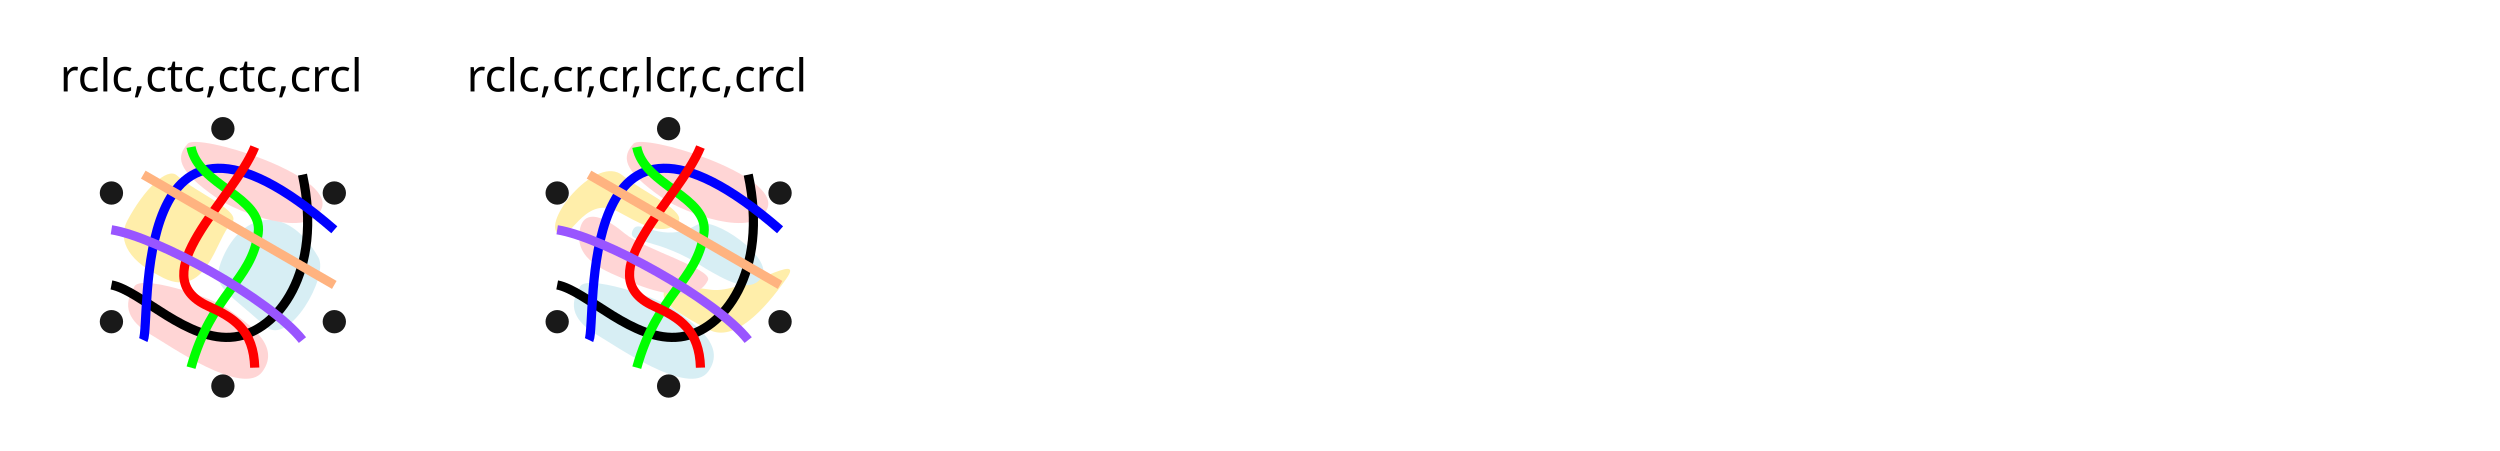
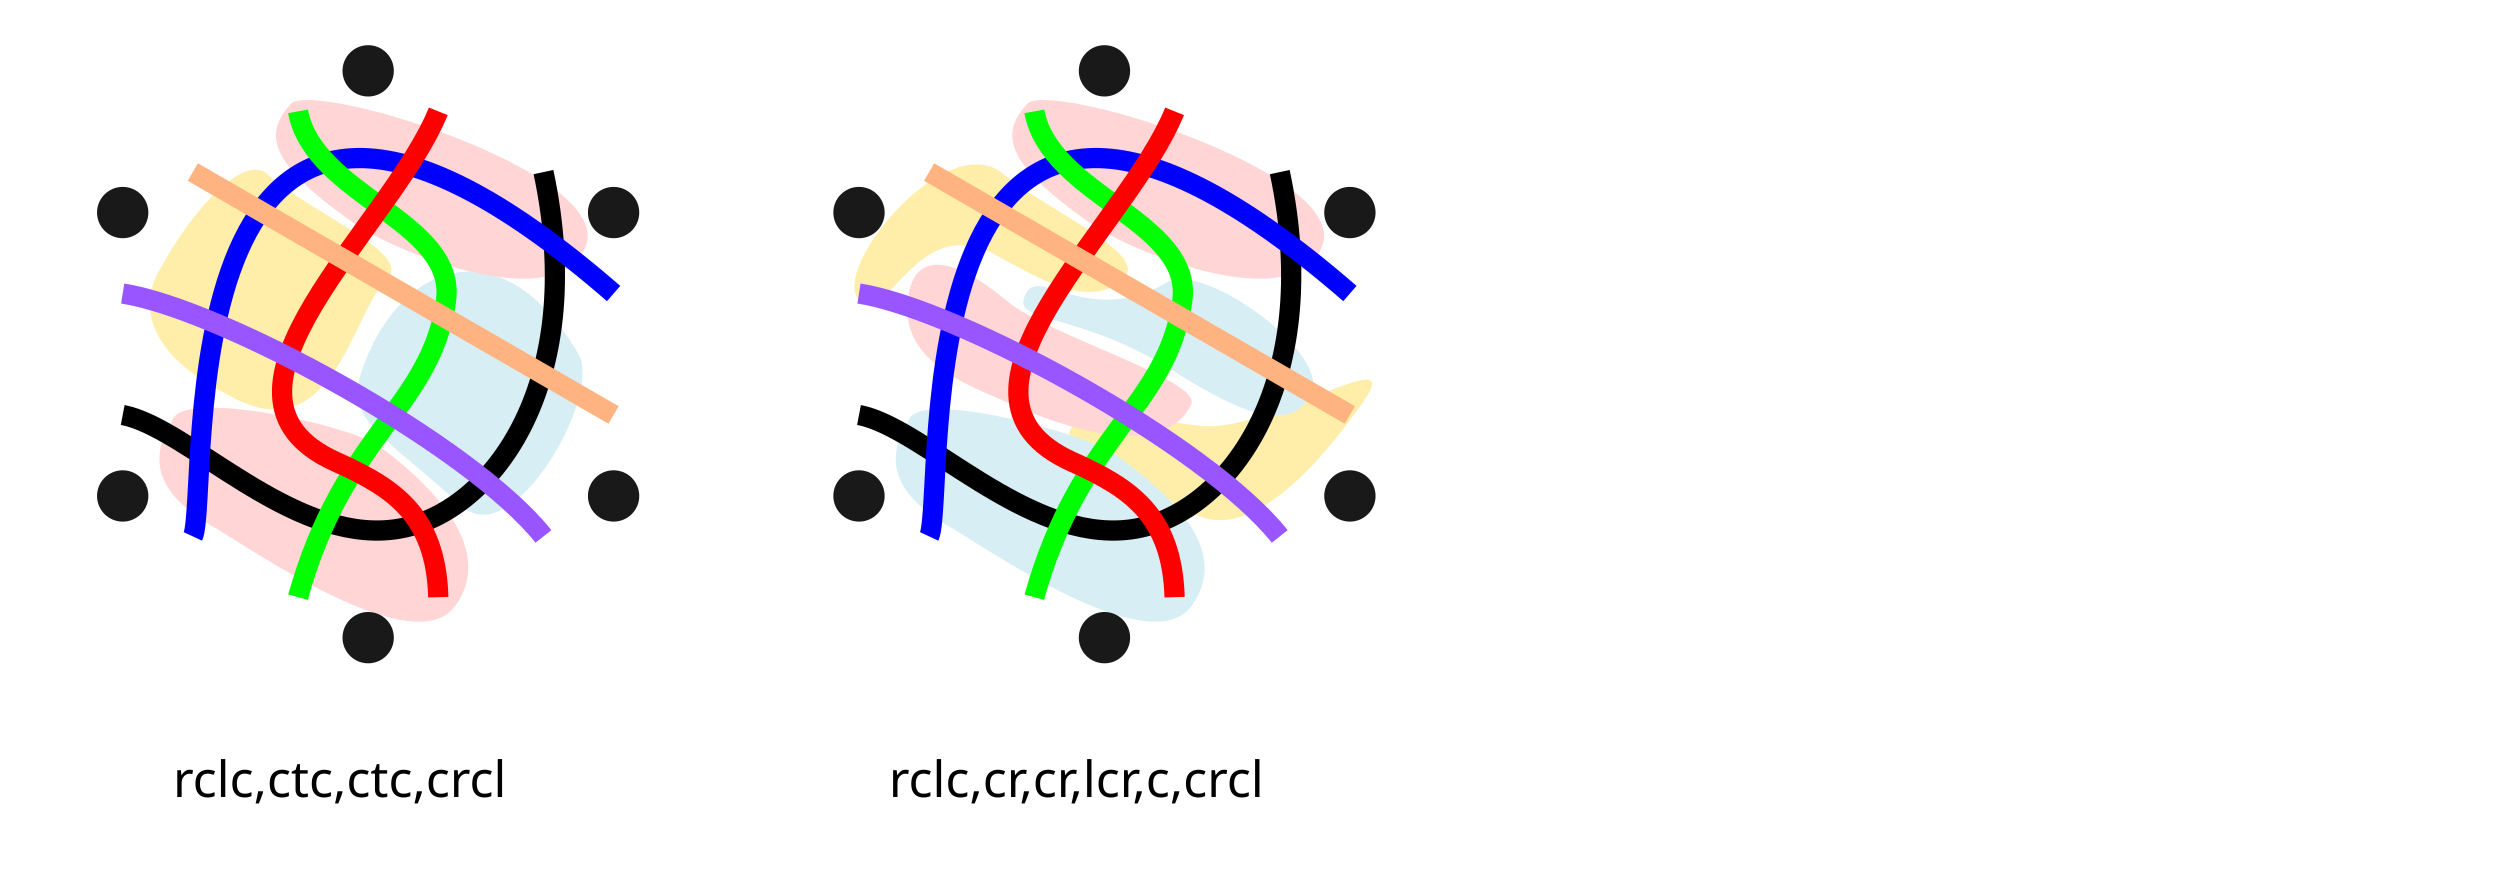
- <svg xmlns="http://www.w3.org/2000/svg" width="272mm" height="49mm" viewBox="0 0 544 98" version="1.1" id="svg5" xml:space="preserve">
+ <svg xmlns="http://www.w3.org/2000/svg" width="247mm" height="87mm" viewBox="0 0 494 174" version="1.1" id="svg5" xml:space="preserve">
  <defs id="defs2" />
  <g id="layer1">
-     <path style="fill:#ffeeaa;stroke:none;stroke-width:0.529px;stroke-linecap:butt;stroke-linejoin:miter;stroke-opacity:1" d="m 154.295,71.762 c 5.443,2.783 11.987,-4.242 16.813,-11.125 4.386,-6.255 -9.645,3.342 -16.331,2.418 -4.371,-0.604 -9.225,-1.394 -10.137,0.204 -1.282,2.247 2.682,4.938 9.654,8.503 z" id="path2634" />
-     <path style="fill:#d7eef4;stroke:none;stroke-width:0.529px;stroke-linecap:butt;stroke-linejoin:miter;stroke-opacity:1" d="m 137.776,49.918 c -1.83,3.411 4.987,1.285 15.883,8.592 3.71,2.114 9.612,5.764 12.138,1.731 2.572,-4.107 -10.528,-13.412 -14.057,-11.368 -7.786,4.508 -12.598,-1.499 -13.963,1.046 z" id="path2636" />
-     <path style="fill:#d7eef4;stroke:none;stroke-width:0.529px;stroke-linecap:butt;stroke-linejoin:miter;stroke-opacity:1" d="m 126.132,62.567 c -3.168,4.967 0.215,8.16 3.761,10.296 3.71,2.114 20.079,13.705 24.208,7.996 4.3,-5.946 -3.672,-10.722 -7.909,-13.897 -2.893,-2.168 -19.221,-7.632 -20.06,-4.396 z" id="path1760" />
-     <path style="fill:#ffd5d5;stroke:none;stroke-width:0.529px;stroke-linecap:butt;stroke-linejoin:miter;stroke-opacity:1" d="m 126.246,49.61 c -1.734,7.157 6.297,9.601 10.059,11.328 5.065,2.325 15.087,5.63 17.744,0.035 1.138,-2.397 -14.085,-6.808 -18.11,-10.172 -5.816,-4.863 -8.907,-4.441 -9.694,-1.192 z" id="path1714" />
-     <path style="fill:#ffd5d5;stroke:none;stroke-width:0.529px;stroke-linecap:butt;stroke-linejoin:miter;stroke-opacity:1" d="m 137.841,31.27 c -2.431,2.742 -2.741,5.555 6.427,11.893 4.271,2.953 20.18,9.218 22.75,2.096 2.64,-7.318 -27.068,-16.368 -29.177,-13.988 z" id="path1710" />
-     <path style="fill:#ffeeaa;stroke:none;stroke-width:0.529px;stroke-linecap:butt;stroke-linejoin:miter;stroke-opacity:1" d="m 147.368,48.55 c 2.649,-2.484 -7.35,-6.605 -11.862,-10.363 -5.59,-4.656 -17.029,9.245 -14.314,12.422 2.643,3.093 5.587,-8.409 13.137,-4.631 4.165,2.172 9.555,5.838 13.039,2.572 z" id="path1712" />
+     <g id="g30441" transform="matrix(2,0,0,2,-24.24871,-42)">
+       <path style="fill:#d7eef4;stroke:none;stroke-width:0.529px;stroke-linecap:butt;stroke-linejoin:miter;stroke-opacity:1" d="m 48.497,56 c -2.753,6.358 -0.11,6.6 9.334,15.058 4.99,4.469 13.83,-10.937 11.451,-15.058 -6.928,-12 -16.579,-9.712 -20.785,0 z" id="path21004" />
+       <path style="fill:#ffd5d5;fill-opacity:1;stroke:none;stroke-width:0.529px;stroke-linecap:butt;stroke-linejoin:miter;stroke-opacity:1" d="m 29.137,62.567 c -3.168,4.967 0.215,8.16 3.761,10.296 3.71,2.114 20.079,13.705 24.208,7.996 4.3,-5.946 -3.178,-12.534 -7.415,-15.709 -2.893,-2.168 -19.715,-5.82 -20.554,-2.584 z" id="path21006" />
+       <path style="fill:#ffd5d5;stroke:none;stroke-width:0.529px;stroke-linecap:butt;stroke-linejoin:miter;stroke-opacity:1" d="m 40.847,31.27 c -2.431,2.742 -2.741,5.555 6.427,11.893 4.271,2.953 20.18,9.218 22.75,2.096 2.64,-7.318 -27.068,-16.368 -29.177,-13.988 z" id="path21010" />
+       <path style="fill:#ffeeaa;stroke:none;stroke-width:0.529px;stroke-linecap:butt;stroke-linejoin:miter;stroke-opacity:1" d="m 50.373,48.55 c 2.649,-2.484 -7.491,-6.442 -11.862,-10.363 -2.201,-1.974 -7.283,3.205 -10.799,9.814 -1.911,3.592 -0.621,8.222 6.928,12 10.392,6 12.248,-8.184 15.732,-11.45 z" id="path21012" />
+       <g id="g21038" transform="matrix(4,0,0,4,-800.2487,-994)">
+         <path style="fill:none;stroke:#000000;stroke-width:0.5;stroke-dasharray:none" id="path21014" d="m 216.517,258 c 1.136,5.341 -1.367,8.521 -3.687,8.827 -2.562,0.337 -5.098,-2.518 -6.706,-2.827" />
+         <path style="fill:none;stroke:#0000ff;stroke-width:0.5;stroke-dasharray:none" id="path21016" d="m 218.249,261 c -11.318,-9.832 -9.941,5.04 -10.392,6" />
+         <path style="fill:none;stroke:#00ff00;stroke-width:0.5;stroke-dasharray:none" id="path21018" d="m 210.454,256.5 c 0.39,2.1 3.936,2.702 3.654,4.69 -0.371,2.62 -2.526,3.259 -3.654,7.31" />
+         <path style="fill:none;stroke:#ff0000;stroke-width:0.5;stroke-dasharray:none" id="path21020" d="m 213.919,256.5 c -1.152,2.855 -6.233,6.994 -2.527,8.658 1.422,0.638 2.469,1.314 2.527,3.342" />
+         <path style="fill:none;stroke:#9955ff;stroke-width:0.5;stroke-dasharray:none;stroke-opacity:1" id="path21022" d="m 206.124,261 c 2.454,0.385 8.596,3.736 10.392,6" />
+         <path style="fill:none;stroke:#ffb380;stroke-width:0.5;stroke-dasharray:none" id="path21024" d="m 207.856,258 10.392,6" />
+         <circle style="opacity:0.9;fill:#000000;stroke:none;stroke-width:0.5;stroke-linecap:round;stroke-dasharray:none;stroke-opacity:1" id="circle21026" cx="212.187" cy="255.5" r="0.634" />
+         <circle style="opacity:0.9;fill:#000000;stroke:none;stroke-width:0.5;stroke-linecap:round;stroke-dasharray:none;stroke-opacity:1" id="circle21028" cx="206.124" cy="259" r="0.634" />
+         <circle style="opacity:0.9;fill:#000000;stroke:none;stroke-width:0.5;stroke-linecap:round;stroke-dasharray:none;stroke-opacity:1" id="circle21030" cx="206.124" cy="266" r="0.634" />
+         <circle style="opacity:0.9;fill:#000000;stroke:none;stroke-width:0.5;stroke-linecap:round;stroke-dasharray:none;stroke-opacity:1" id="circle21032" cx="212.187" cy="269.5" r="0.634" />
+         <circle style="opacity:0.9;fill:#000000;stroke:none;stroke-width:0.5;stroke-linecap:round;stroke-dasharray:none;stroke-opacity:1" id="circle21034" cx="218.249" cy="266" r="0.634" />
+         <circle style="opacity:0.9;fill:#000000;stroke:none;stroke-width:0.5;stroke-linecap:round;stroke-dasharray:none;stroke-opacity:1" id="circle21036" cx="218.249" cy="259" r="0.634" />
+       </g>
+     </g>
    <g id="563412" transform="matrix(4,0,0,4,-800.2487,-994)">
      <g id="g5850" />
    </g>
-     <g id="g947" transform="matrix(4,0,0,4,-703.2538,-994)">
-       <path style="fill:none;stroke:#000000;stroke-width:0.5;stroke-dasharray:none" id="path935" d="m 216.517,258 c 1.136,5.341 -1.367,8.521 -3.687,8.827 -2.562,0.337 -5.098,-2.518 -6.706,-2.827" />
-       <path style="fill:none;stroke:#0000ff;stroke-width:0.5;stroke-dasharray:none" id="path937" d="m 218.249,261 c -11.318,-9.832 -9.941,5.04 -10.392,6" />
-       <path style="fill:none;stroke:#00ff00;stroke-width:0.5;stroke-dasharray:none" id="path939" d="m 210.454,256.5 c 0.39,2.1 3.936,2.702 3.654,4.69 -0.371,2.62 -2.526,3.259 -3.654,7.31" />
-       <path style="fill:none;stroke:#ff0000;stroke-width:0.5;stroke-dasharray:none" id="path941" d="m 213.919,256.5 c -1.152,2.855 -6.233,6.994 -2.527,8.658 1.422,0.638 2.469,1.314 2.527,3.342" />
-       <path style="fill:none;stroke:#9955ff;stroke-width:0.5;stroke-dasharray:none;stroke-opacity:1" id="path943" d="m 206.124,261 c 2.454,0.385 8.596,3.736 10.392,6" />
-       <path style="fill:none;stroke:#ffb380;stroke-width:0.5;stroke-dasharray:none" id="path945" d="m 207.856,258 10.392,6" />
-       <circle style="opacity:0.9;fill:#000000;stroke:none;stroke-width:0.5;stroke-linecap:round;stroke-dasharray:none;stroke-opacity:1" id="path3212-7" cx="212.187" cy="255.5" r="0.634" />
-       <circle style="opacity:0.9;fill:#000000;stroke:none;stroke-width:0.5;stroke-linecap:round;stroke-dasharray:none;stroke-opacity:1" id="circle3318-65" cx="206.124" cy="259" r="0.634" />
-       <circle style="opacity:0.9;fill:#000000;stroke:none;stroke-width:0.5;stroke-linecap:round;stroke-dasharray:none;stroke-opacity:1" id="circle3320-69" cx="206.124" cy="266" r="0.634" />
-       <circle style="opacity:0.9;fill:#000000;stroke:none;stroke-width:0.5;stroke-linecap:round;stroke-dasharray:none;stroke-opacity:1" id="circle3322-3" cx="212.187" cy="269.5" r="0.634" />
-       <circle style="opacity:0.9;fill:#000000;stroke:none;stroke-width:0.5;stroke-linecap:round;stroke-dasharray:none;stroke-opacity:1" id="circle3324-7" cx="218.249" cy="266" r="0.634" />
-       <circle style="opacity:0.9;fill:#000000;stroke:none;stroke-width:0.5;stroke-linecap:round;stroke-dasharray:none;stroke-opacity:1" id="circle3326-45" cx="218.249" cy="259" r="0.634" />
+     <g id="g30462" transform="matrix(2,0,0,2,-72.74613,-42)">
+       <path style="fill:#ffeeaa;stroke:none;stroke-width:0.529px;stroke-linecap:butt;stroke-linejoin:miter;stroke-opacity:1" d="m 154.295,71.762 c 5.443,2.783 11.987,-4.242 16.813,-11.125 4.386,-6.255 -9.645,3.342 -16.331,2.418 -4.371,-0.604 -11.689,-1.319 -12.601,0.279 -1.282,2.247 5.147,4.863 12.119,8.427 z" id="path2634" />
+       <path style="fill:#d7eef4;stroke:none;stroke-width:0.529px;stroke-linecap:butt;stroke-linejoin:miter;stroke-opacity:1" d="m 137.776,49.918 c -1.83,3.411 4.987,1.285 15.883,8.592 3.71,2.114 9.612,5.764 12.138,1.731 2.572,-4.107 -10.528,-13.412 -14.057,-11.368 -7.786,4.508 -12.598,-1.499 -13.963,1.046 z" id="path2636" />
+       <path style="fill:#d7eef4;stroke:none;stroke-width:0.529px;stroke-linecap:butt;stroke-linejoin:miter;stroke-opacity:1" d="m 126.132,62.567 c -3.168,4.967 0.215,8.16 3.761,10.296 3.71,2.114 20.079,13.705 24.208,7.996 4.3,-5.946 -3.171,-11.69 -7.408,-14.865 -2.893,-2.168 -19.722,-6.664 -20.561,-3.428 z" id="path1760" />
+       <path style="fill:#ffd5d5;stroke:none;stroke-width:0.529px;stroke-linecap:butt;stroke-linejoin:miter;stroke-opacity:1" d="m 126.246,49.61 c -1.734,7.157 6.297,9.601 10.059,11.328 5.065,2.325 15.087,5.63 17.744,0.035 1.138,-2.397 -14.085,-6.808 -18.11,-10.172 -5.816,-4.863 -8.907,-4.441 -9.694,-1.192 z" id="path1714" />
+       <path style="fill:#ffd5d5;stroke:none;stroke-width:0.529px;stroke-linecap:butt;stroke-linejoin:miter;stroke-opacity:1" d="m 137.841,31.27 c -2.431,2.742 -2.741,5.555 6.427,11.893 4.271,2.953 20.18,9.218 22.75,2.096 2.64,-7.318 -27.068,-16.368 -29.177,-13.988 z" id="path1710" />
+       <path style="fill:#ffeeaa;stroke:none;stroke-width:0.529px;stroke-linecap:butt;stroke-linejoin:miter;stroke-opacity:1" d="m 147.368,48.55 c 2.649,-2.484 -7.35,-6.605 -11.862,-10.363 -5.59,-4.656 -17.029,9.245 -14.314,12.422 2.643,3.093 5.587,-8.409 13.137,-4.631 4.165,2.172 9.555,5.838 13.039,2.572 z" id="path1712" />
+       <g id="g947" transform="matrix(4,0,0,4,-703.2538,-994)">
+         <path style="fill:none;stroke:#000000;stroke-width:0.5;stroke-dasharray:none" id="path935" d="m 216.517,258 c 1.136,5.341 -1.367,8.521 -3.687,8.827 -2.562,0.337 -5.098,-2.518 -6.706,-2.827" />
+         <path style="fill:none;stroke:#0000ff;stroke-width:0.5;stroke-dasharray:none" id="path937" d="m 218.249,261 c -11.318,-9.832 -9.941,5.04 -10.392,6" />
+         <path style="fill:none;stroke:#00ff00;stroke-width:0.5;stroke-dasharray:none" id="path939" d="m 210.454,256.5 c 0.39,2.1 3.936,2.702 3.654,4.69 -0.371,2.62 -2.526,3.259 -3.654,7.31" />
+         <path style="fill:none;stroke:#ff0000;stroke-width:0.5;stroke-dasharray:none" id="path941" d="m 213.919,256.5 c -1.152,2.855 -6.233,6.994 -2.527,8.658 1.422,0.638 2.469,1.314 2.527,3.342" />
+         <path style="fill:none;stroke:#9955ff;stroke-width:0.5;stroke-dasharray:none;stroke-opacity:1" id="path943" d="m 206.124,261 c 2.454,0.385 8.596,3.736 10.392,6" />
+         <path style="fill:none;stroke:#ffb380;stroke-width:0.5;stroke-dasharray:none" id="path945" d="m 207.856,258 10.392,6" />
+         <circle style="opacity:0.9;fill:#000000;stroke:none;stroke-width:0.5;stroke-linecap:round;stroke-dasharray:none;stroke-opacity:1" id="path3212-7" cx="212.187" cy="255.5" r="0.634" />
+         <circle style="opacity:0.9;fill:#000000;stroke:none;stroke-width:0.5;stroke-linecap:round;stroke-dasharray:none;stroke-opacity:1" id="circle3318-65" cx="206.124" cy="259" r="0.634" />
+         <circle style="opacity:0.9;fill:#000000;stroke:none;stroke-width:0.5;stroke-linecap:round;stroke-dasharray:none;stroke-opacity:1" id="circle3320-69" cx="206.124" cy="266" r="0.634" />
+         <circle style="opacity:0.9;fill:#000000;stroke:none;stroke-width:0.5;stroke-linecap:round;stroke-dasharray:none;stroke-opacity:1" id="circle3322-3" cx="212.187" cy="269.5" r="0.634" />
+         <circle style="opacity:0.9;fill:#000000;stroke:none;stroke-width:0.5;stroke-linecap:round;stroke-dasharray:none;stroke-opacity:1" id="circle3324-7" cx="218.249" cy="266" r="0.634" />
+         <circle style="opacity:0.9;fill:#000000;stroke:none;stroke-width:0.5;stroke-linecap:round;stroke-dasharray:none;stroke-opacity:1" id="circle3326-45" cx="218.249" cy="259" r="0.634" />
+       </g>
    </g>
-     <text xml:space="preserve" style="font-size:9.878px;line-height:1.25;font-family:sans-serif;letter-spacing:0px;word-spacing:0px;stroke-width:0.529" x="101.552" y="19.908" id="text565">
-       <tspan id="tspan563" style="font-size:9.878px;stroke-width:0.529" x="101.552" y="19.908">rclc,cr,cr,lcr,c,crcl</tspan>
+     <text xml:space="preserve" style="font-size:9.878px;line-height:1.25;font-family:sans-serif;letter-spacing:0px;word-spacing:0px;stroke-width:0.529" x="175.635" y="157.491" id="text565">
+       <tspan id="tspan563" style="font-size:9.878px;stroke-width:0.529" x="175.635" y="157.491">rclc,cr,cr,lcr,c,crcl</tspan>
    </text>
-     <path style="fill:#d7eef4;stroke:none;stroke-width:0.529px;stroke-linecap:butt;stroke-linejoin:miter;stroke-opacity:1" d="m 48.497,56 c -2.753,6.358 -0.11,6.6 9.334,15.058 4.99,4.469 13.83,-10.937 11.451,-15.058 -6.928,-12 -16.579,-9.712 -20.785,0 z" id="path21004" />
-     <path style="fill:#ffd5d5;fill-opacity:1;stroke:none;stroke-width:0.529px;stroke-linecap:butt;stroke-linejoin:miter;stroke-opacity:1" d="m 29.137,62.567 c -3.168,4.967 0.215,8.16 3.761,10.296 3.71,2.114 20.079,13.705 24.208,7.996 4.3,-5.946 -3.672,-10.722 -7.909,-13.897 -2.893,-2.168 -19.221,-7.632 -20.06,-4.396 z" id="path21006" />
-     <path style="fill:#ffd5d5;stroke:none;stroke-width:0.529px;stroke-linecap:butt;stroke-linejoin:miter;stroke-opacity:1" d="m 40.847,31.27 c -2.431,2.742 -2.741,5.555 6.427,11.893 4.271,2.953 20.18,9.218 22.75,2.096 2.64,-7.318 -27.068,-16.368 -29.177,-13.988 z" id="path21010" />
-     <path style="fill:#ffeeaa;stroke:none;stroke-width:0.529px;stroke-linecap:butt;stroke-linejoin:miter;stroke-opacity:1" d="m 50.373,48.55 c 2.649,-2.484 -7.491,-6.442 -11.862,-10.363 -2.201,-1.974 -7.283,3.205 -10.799,9.814 -1.911,3.592 -0.621,8.222 6.928,12 10.392,6 12.248,-8.184 15.732,-11.45 z" id="path21012" />
-     <g id="g21038" transform="matrix(4,0,0,4,-800.2487,-994)">
-       <path style="fill:none;stroke:#000000;stroke-width:0.5;stroke-dasharray:none" id="path21014" d="m 216.517,258 c 1.136,5.341 -1.367,8.521 -3.687,8.827 -2.562,0.337 -5.098,-2.518 -6.706,-2.827" />
-       <path style="fill:none;stroke:#0000ff;stroke-width:0.5;stroke-dasharray:none" id="path21016" d="m 218.249,261 c -11.318,-9.832 -9.941,5.04 -10.392,6" />
-       <path style="fill:none;stroke:#00ff00;stroke-width:0.5;stroke-dasharray:none" id="path21018" d="m 210.454,256.5 c 0.39,2.1 3.936,2.702 3.654,4.69 -0.371,2.62 -2.526,3.259 -3.654,7.31" />
-       <path style="fill:none;stroke:#ff0000;stroke-width:0.5;stroke-dasharray:none" id="path21020" d="m 213.919,256.5 c -1.152,2.855 -6.233,6.994 -2.527,8.658 1.422,0.638 2.469,1.314 2.527,3.342" />
-       <path style="fill:none;stroke:#9955ff;stroke-width:0.5;stroke-dasharray:none;stroke-opacity:1" id="path21022" d="m 206.124,261 c 2.454,0.385 8.596,3.736 10.392,6" />
-       <path style="fill:none;stroke:#ffb380;stroke-width:0.5;stroke-dasharray:none" id="path21024" d="m 207.856,258 10.392,6" />
-       <circle style="opacity:0.9;fill:#000000;stroke:none;stroke-width:0.5;stroke-linecap:round;stroke-dasharray:none;stroke-opacity:1" id="circle21026" cx="212.187" cy="255.5" r="0.634" />
-       <circle style="opacity:0.9;fill:#000000;stroke:none;stroke-width:0.5;stroke-linecap:round;stroke-dasharray:none;stroke-opacity:1" id="circle21028" cx="206.124" cy="259" r="0.634" />
-       <circle style="opacity:0.9;fill:#000000;stroke:none;stroke-width:0.5;stroke-linecap:round;stroke-dasharray:none;stroke-opacity:1" id="circle21030" cx="206.124" cy="266" r="0.634" />
-       <circle style="opacity:0.9;fill:#000000;stroke:none;stroke-width:0.5;stroke-linecap:round;stroke-dasharray:none;stroke-opacity:1" id="circle21032" cx="212.187" cy="269.5" r="0.634" />
-       <circle style="opacity:0.9;fill:#000000;stroke:none;stroke-width:0.5;stroke-linecap:round;stroke-dasharray:none;stroke-opacity:1" id="circle21034" cx="218.249" cy="266" r="0.634" />
-       <circle style="opacity:0.9;fill:#000000;stroke:none;stroke-width:0.5;stroke-linecap:round;stroke-dasharray:none;stroke-opacity:1" id="circle21036" cx="218.249" cy="259" r="0.634" />
-     </g>
-     <text xml:space="preserve" style="font-size:9.878px;line-height:1.25;font-family:sans-serif;letter-spacing:0px;word-spacing:0px;stroke-width:0.529" x="13.023" y="19.908" id="text21042">
-       <tspan id="tspan21040" style="font-size:9.878px;stroke-width:0.529" x="13.023" y="19.908">rclc,ctc,ctc,crcl</tspan>
+     <text xml:space="preserve" style="font-size:9.878px;line-height:1.25;font-family:sans-serif;letter-spacing:0px;word-spacing:0px;stroke-width:0.529" x="34.19" y="157.491" id="text21042">
+       <tspan id="tspan21040" style="font-size:9.878px;stroke-width:0.529" x="34.19" y="157.491">rclc,ctc,ctc,crcl</tspan>
    </text>
  </g>
</svg>
